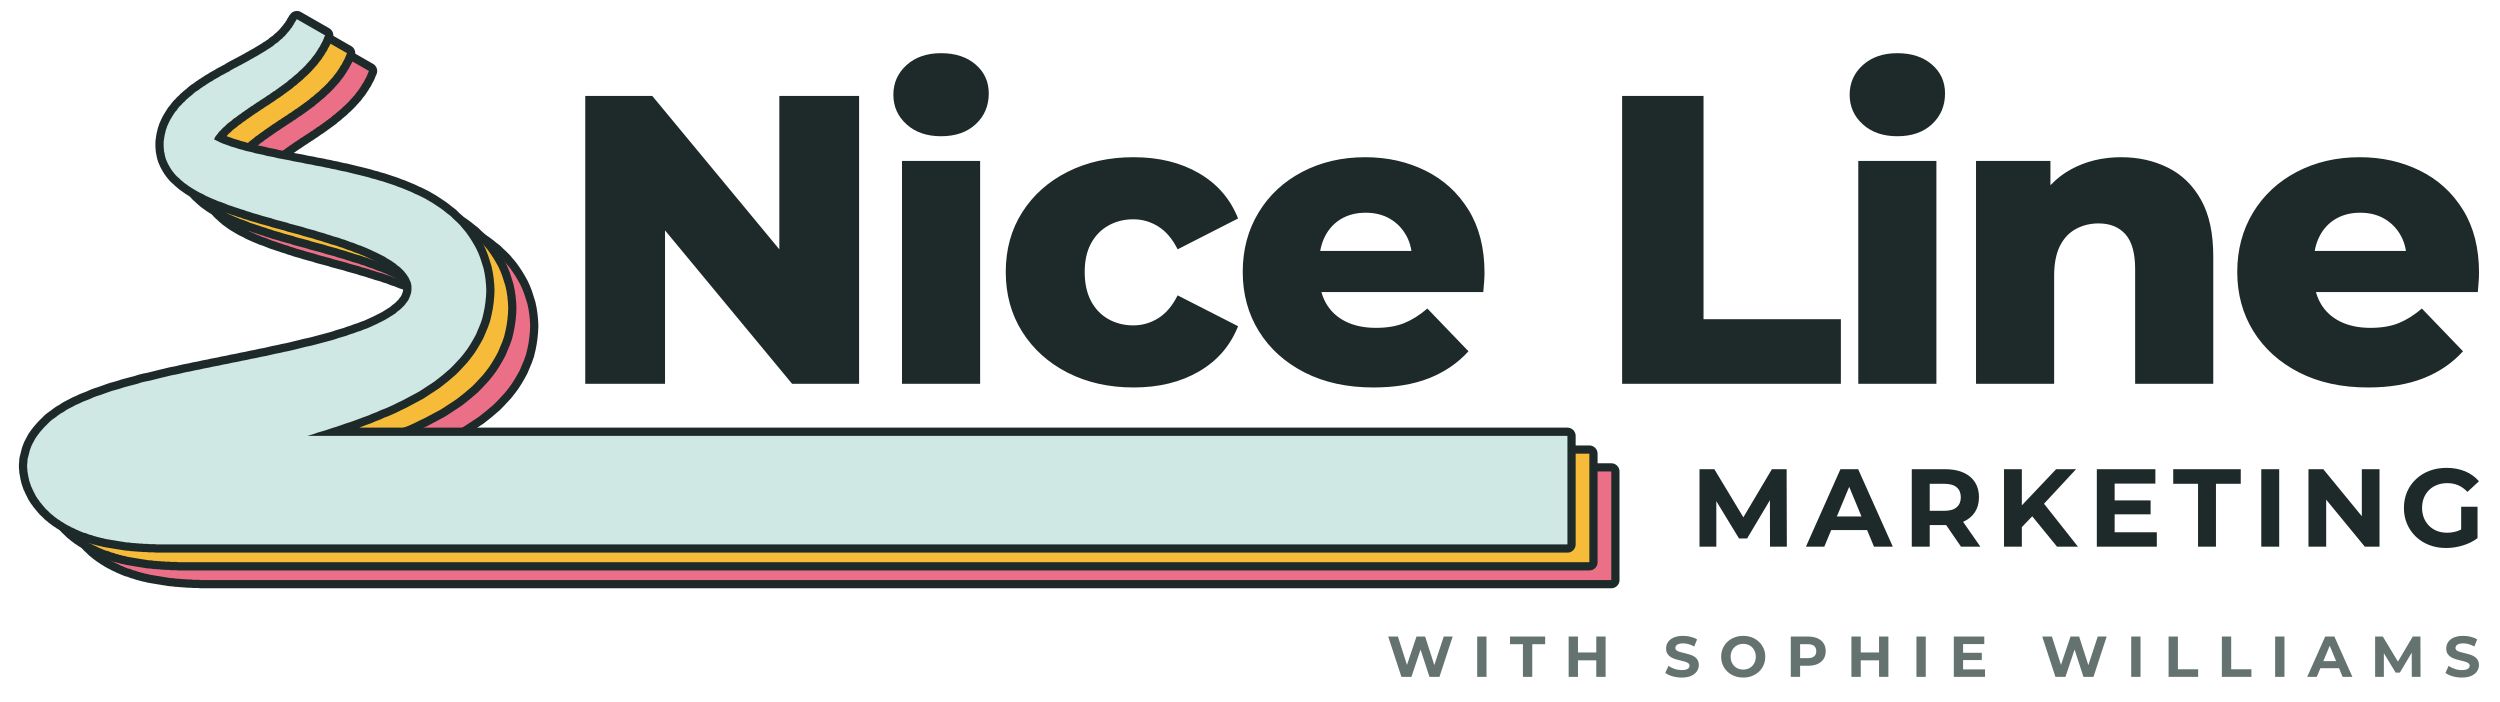
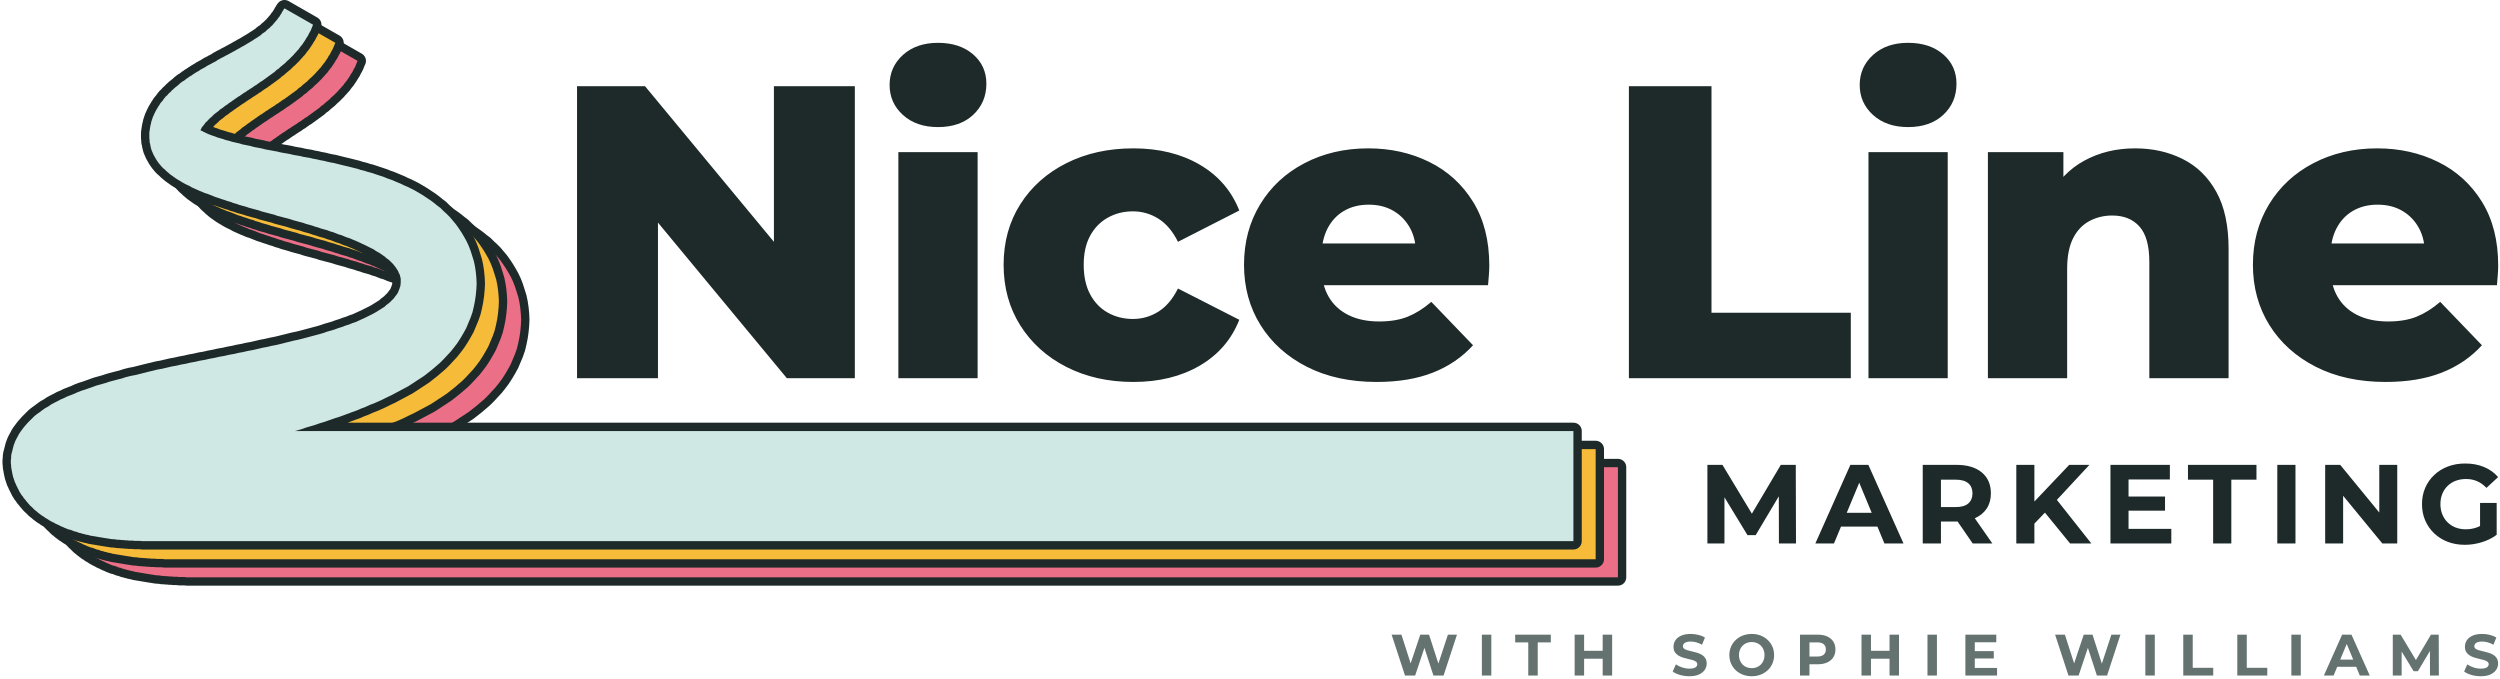
- <svg xmlns="http://www.w3.org/2000/svg" viewBox="62 178 912 256" width="912" height="256" role="img" aria-label="Nice Line Marketing with Sophie Williams">
+ <svg xmlns="http://www.w3.org/2000/svg" viewBox="68 182 899 244" width="899" height="244" role="img" aria-label="Nice Line Marketing with Sophie Williams">
  <path transform="translate(16 13)" fill="#ec6f88" stroke="#1d2a29" stroke-width="6" stroke-linejoin="round" paint-order="stroke" d="M170.3 185.0 L170.0 185.4 L169.8 185.8 L169.5 186.2 L169.3 186.6 L169.1 187.0 L168.8 187.4 L168.6 187.8 L168.3 188.2 L168.0 188.5 L167.8 188.9 L167.5 189.2 L167.2 189.6 L166.9 189.9 L166.6 190.3 L166.3 190.6 L166.0 191.0 L165.7 191.3 L165.3 191.6 L165.0 192.0 L164.6 192.3 L164.2 192.6 L163.8 193.0 L163.5 193.3 L163.1 193.6 L162.6 193.9 L162.2 194.2 L161.8 194.6 L161.4 194.9 L160.9 195.2 L160.5 195.5 L160.0 195.8 L159.5 196.1 L159.1 196.4 L158.6 196.7 L158.1 197.0 L157.6 197.3 L157.1 197.6 L156.6 197.9 L156.1 198.2 L155.6 198.5 L155.0 198.8 L154.5 199.1 L154.0 199.4 L153.4 199.7 L152.9 200.0 L152.4 200.3 L151.8 200.6 L151.3 200.9 L150.7 201.2 L150.2 201.5 L149.6 201.8 L149.0 202.1 L148.5 202.4 L147.9 202.7 L147.3 203.0 L146.8 203.3 L146.2 203.6 L145.7 204.0 L145.1 204.3 L144.5 204.6 L144.0 204.9 L143.4 205.2 L142.8 205.5 L142.3 205.8 L141.7 206.2 L141.1 206.5 L140.6 206.8 L140.0 207.1 L139.5 207.5 L138.9 207.8 L138.4 208.1 L137.8 208.5 L137.3 208.8 L136.8 209.2 L136.2 209.5 L135.7 209.9 L135.2 210.2 L134.7 210.6 L134.2 211.0 L133.6 211.3 L133.1 211.7 L132.6 212.1 L132.2 212.5 L131.7 212.9 L131.2 213.3 L130.7 213.7 L130.3 214.1 L129.8 214.5 L129.4 215.0 L128.9 215.4 L128.5 215.8 L128.1 216.3 L127.6 216.7 L127.2 217.2 L126.8 217.7 L126.5 218.2 L126.1 218.6 L125.7 219.1 L125.4 219.6 L125.0 220.2 L124.7 220.7 L124.4 221.2 L124.1 221.7 L123.8 222.3 L123.5 222.9 L123.3 223.4 L123.0 224.0 L122.8 224.6 L122.6 225.2 L122.4 225.8 L122.3 226.4 L122.1 227.1 L122.0 227.7 L121.9 228.3 L121.8 229.0 L121.7 229.7 L121.7 230.4 L121.7 231.0 L121.7 231.7 L121.8 232.4 L121.8 233.1 L122.0 233.8 L122.1 234.5 L122.3 235.3 L122.5 236.0 L122.8 236.7 L123.1 237.4 L123.4 238.0 L123.8 238.7 L124.2 239.4 L124.6 240.0 L125.1 240.7 L125.6 241.3 L126.1 241.9 L126.7 242.5 L127.3 243.0 L127.9 243.6 L128.5 244.1 L129.2 244.7 L129.9 245.2 L130.6 245.7 L131.3 246.2 L132.1 246.7 L132.8 247.1 L133.6 247.6 L134.5 248.1 L135.3 248.5 L136.2 248.9 L137.0 249.4 L137.9 249.8 L138.8 250.2 L139.7 250.6 L140.7 251.0 L141.6 251.4 L142.6 251.7 L143.6 252.1 L144.6 252.5 L145.6 252.9 L146.6 253.2 L147.7 253.6 L148.7 253.9 L149.8 254.3 L150.9 254.6 L151.9 255.0 L153.0 255.3 L154.1 255.7 L155.2 256.0 L156.3 256.3 L157.5 256.7 L158.6 257.0 L159.7 257.3 L160.9 257.6 L162.0 258.0 L163.1 258.3 L164.3 258.6 L165.4 258.9 L166.6 259.2 L167.7 259.6 L168.9 259.9 L170.0 260.2 L171.2 260.5 L172.3 260.8 L173.5 261.2 L174.6 261.5 L175.7 261.8 L176.9 262.1 L178.0 262.5 L179.1 262.8 L180.2 263.1 L181.3 263.5 L182.4 263.8 L183.5 264.2 L184.6 264.5 L185.7 264.8 L186.7 265.2 L187.8 265.5 L188.8 265.9 L189.8 266.3 L190.9 266.6 L191.8 267.0 L192.8 267.4 L193.8 267.7 L194.7 268.1 L195.7 268.5 L196.6 268.9 L197.5 269.3 L198.3 269.7 L199.2 270.1 L200.0 270.5 L200.8 270.9 L201.6 271.3 L202.4 271.7 L203.1 272.2 L203.8 272.6 L204.5 273.0 L205.1 273.4 L205.8 273.9 L206.4 274.3 L206.9 274.8 L207.5 275.2 L208.0 275.6 L208.5 276.1 L208.9 276.5 L209.4 277.0 L209.7 277.4 L210.1 277.9 L210.4 278.3 L210.7 278.8 L211.0 279.2 L211.2 279.6 L211.4 280.1 L211.6 280.5 L211.8 280.9 L211.9 281.4 L212.0 281.8 L212.1 282.2 L212.1 282.6 L212.1 283.1 L212.1 283.5 L212.1 283.9 L212.0 284.4 L212.0 284.8 L211.8 285.3 L211.7 285.7 L211.5 286.2 L211.3 286.7 L211.1 287.2 L210.8 287.7 L210.5 288.1 L210.1 288.6 L209.7 289.2 L209.2 289.7 L208.7 290.2 L208.2 290.7 L207.6 291.2 L206.9 291.7 L206.3 292.3 L205.5 292.8 L204.7 293.3 L203.9 293.8 L203.1 294.3 L202.2 294.8 L201.2 295.3 L200.2 295.8 L199.2 296.3 L198.1 296.8 L197.0 297.3 L195.9 297.8 L194.7 298.2 L193.5 298.7 L192.2 299.1 L190.9 299.6 L189.6 300.0 L188.3 300.5 L186.9 300.9 L185.5 301.3 L184.1 301.8 L182.7 302.2 L181.2 302.6 L179.7 303.0 L178.2 303.4 L176.7 303.8 L175.1 304.2 L173.6 304.5 L172.0 304.9 L170.4 305.3 L168.8 305.7 L167.1 306.1 L165.5 306.4 L163.8 306.8 L162.2 307.1 L160.5 307.5 L158.8 307.9 L157.1 308.2 L155.4 308.6 L153.7 308.9 L152.0 309.3 L150.3 309.6 L148.6 310.0 L146.8 310.3 L145.1 310.7 L143.4 311.0 L141.7 311.4 L139.9 311.7 L138.2 312.1 L136.5 312.4 L134.8 312.8 L133.1 313.1 L131.4 313.5 L129.7 313.8 L128.0 314.2 L126.3 314.6 L124.6 314.9 L123.0 315.3 L121.3 315.7 L119.7 316.1 L118.1 316.5 L116.5 316.9 L114.9 317.2 L113.3 317.6 L111.8 318.1 L110.2 318.5 L108.7 318.9 L107.2 319.3 L105.7 319.8 L104.3 320.2 L102.8 320.6 L101.4 321.1 L100.0 321.6 L98.6 322.1 L97.3 322.5 L96.0 323.0 L94.7 323.6 L93.4 324.1 L92.1 324.6 L90.9 325.2 L89.7 325.7 L88.6 326.3 L87.4 326.9 L86.3 327.5 L85.3 328.2 L84.2 328.8 L83.2 329.5 L82.3 330.2 L81.3 330.9 L80.4 331.6 L79.6 332.4 L78.8 333.2 L78.0 334.0 L77.3 334.8 L76.6 335.6 L76.0 336.4 L75.4 337.2 L74.8 338.1 L74.4 338.9 L73.9 339.8 L73.5 340.6 L73.2 341.4 L72.9 342.2 L72.7 343.0 L72.5 343.8 L72.3 344.6 L72.1 345.3 L72.0 346.1 L72.0 346.8 L71.9 347.4 L71.9 348.1 L71.9 348.7 L72.0 349.3 L72.0 349.9 L72.1 350.5 L72.2 351.0 L72.3 351.6 L72.4 352.1 L72.5 352.6 L72.6 353.0 L72.7 353.5 L72.9 354.0 L73.0 354.4 L73.2 354.9 L73.3 355.3 L73.5 355.7 L73.7 356.1 L73.9 356.6 L74.1 357.0 L74.3 357.4 L74.5 357.8 L74.7 358.2 L74.9 358.6 L75.1 359.0 L75.4 359.4 L75.6 359.8 L75.9 360.2 L76.2 360.5 L76.4 360.9 L76.7 361.3 L77.0 361.6 L77.3 362.0 L77.6 362.4 L77.9 362.7 L78.2 363.1 L78.5 363.4 L78.8 363.8 L79.2 364.1 L79.5 364.4 L79.8 364.7 L80.2 365.1 L80.5 365.4 L80.9 365.7 L81.3 366.0 L81.6 366.3 L82.0 366.6 L82.4 366.9 L82.8 367.2 L83.2 367.5 L83.6 367.7 L84.0 368.0 L84.4 368.3 L84.8 368.5 L85.3 368.8 L85.7 369.1 L86.1 369.3 L86.6 369.6 L87.0 369.8 L87.5 370.0 L87.9 370.3 L88.4 370.5 L88.8 370.7 L89.3 370.9 L89.8 371.2 L90.3 371.4 L90.8 371.6 L91.2 371.8 L91.7 372.0 L92.2 372.2 L92.7 372.4 L93.3 372.5 L93.8 372.7 L94.3 372.9 L94.8 373.1 L95.4 373.2 L95.9 373.4 L96.4 373.6 L97.0 373.7 L97.5 373.9 L98.1 374.0 L98.7 374.2 L99.2 374.3 L99.8 374.4 L100.4 374.6 L101.0 374.7 L101.6 374.8 L102.2 374.9 L102.8 375.0 L103.4 375.1 L104.0 375.2 L104.6 375.3 L105.2 375.4 L105.8 375.5 L106.5 375.6 L107.1 375.7 L107.7 375.8 L108.4 375.9 L109.0 375.9 L109.7 376.0 L110.3 376.1 L111.0 376.1 L111.7 376.2 L112.3 376.2 L113.0 376.3 L113.7 376.3 L114.4 376.4 L115.0 376.4 L115.7 376.4 L116.4 376.5 L117.1 376.5 L117.7 376.5 L118.4 376.5 L119.1 376.6 L120.0 376.6 L633.8 376.6 L633.8 337.0 L174.1 337.0 L174.5 336.9 L176.2 336.4 L177.9 335.8 L179.6 335.3 L181.3 334.8 L183.0 334.2 L184.7 333.7 L186.4 333.1 L188.1 332.5 L189.7 332.0 L191.4 331.4 L193.0 330.8 L194.6 330.2 L196.3 329.6 L197.9 328.9 L199.5 328.3 L201.0 327.6 L202.6 327.0 L204.2 326.3 L205.7 325.6 L207.3 324.8 L208.8 324.1 L210.3 323.3 L211.8 322.5 L213.3 321.7 L214.8 320.9 L216.2 320.0 L217.7 319.0 L219.1 318.1 L220.6 317.1 L222.0 316.0 L223.4 314.9 L224.8 313.7 L226.2 312.5 L227.5 311.2 L228.8 309.8 L230.1 308.4 L231.3 306.9 L232.5 305.3 L233.6 303.6 L234.6 301.9 L235.6 300.1 L236.4 298.2 L237.2 296.3 L237.9 294.3 L238.4 292.2 L238.8 290.2 L239.1 288.1 L239.3 286.0 L239.4 283.9 L239.3 281.9 L239.1 279.8 L238.8 277.8 L238.4 275.9 L237.8 274.0 L237.2 272.1 L236.5 270.3 L235.7 268.6 L234.8 267.0 L233.9 265.5 L232.9 264.0 L231.9 262.6 L230.8 261.3 L229.8 260.1 L228.6 258.9 L227.5 257.9 L226.4 256.8 L225.2 255.9 L224.1 255.0 L222.9 254.1 L221.7 253.3 L220.5 252.5 L219.4 251.8 L218.2 251.1 L217.0 250.4 L215.8 249.8 L214.6 249.2 L213.4 248.7 L212.2 248.1 L211.0 247.6 L209.8 247.1 L208.6 246.6 L207.4 246.2 L206.2 245.7 L205.0 245.3 L203.8 244.9 L202.6 244.5 L201.4 244.1 L200.2 243.8 L199.0 243.4 L197.7 243.1 L196.5 242.7 L195.3 242.4 L194.1 242.1 L192.9 241.8 L191.6 241.5 L190.4 241.2 L189.2 240.9 L188.0 240.6 L186.8 240.4 L185.5 240.1 L184.3 239.8 L183.1 239.6 L181.9 239.3 L180.7 239.1 L179.5 238.8 L178.3 238.6 L177.1 238.4 L175.9 238.1 L174.7 237.9 L173.5 237.7 L172.3 237.4 L171.2 237.2 L170.0 237.0 L168.9 236.8 L167.7 236.5 L166.6 236.3 L165.5 236.1 L164.4 235.9 L163.3 235.7 L162.2 235.4 L161.2 235.2 L160.1 235.0 L159.1 234.8 L158.1 234.5 L157.1 234.3 L156.1 234.1 L155.1 233.9 L154.2 233.6 L153.3 233.4 L152.4 233.2 L151.5 233.0 L150.6 232.7 L149.8 232.5 L149.0 232.3 L148.2 232.0 L147.5 231.8 L146.8 231.6 L146.1 231.4 L145.4 231.1 L144.8 230.9 L144.2 230.7 L143.7 230.5 L143.1 230.3 L142.7 230.1 L142.2 229.9 L141.8 229.7 L141.5 229.5 L141.1 229.4 L140.9 229.2 L140.6 229.1 L140.4 229.0 L140.3 228.9 L140.1 228.9 L140.0 228.8 L140.0 228.8 L140.1 228.8 L140.2 228.6 L140.3 228.4 L140.4 228.2 L140.5 227.9 L140.7 227.7 L140.9 227.4 L141.1 227.2 L141.3 226.9 L141.5 226.7 L141.7 226.4 L141.9 226.1 L142.2 225.8 L142.5 225.6 L142.7 225.3 L143.0 225.0 L143.3 224.7 L143.6 224.4 L144.0 224.1 L144.3 223.8 L144.7 223.4 L145.0 223.1 L145.4 222.8 L145.8 222.5 L146.2 222.2 L146.6 221.9 L147.0 221.5 L147.4 221.2 L147.9 220.9 L148.3 220.6 L148.8 220.2 L149.2 219.9 L149.7 219.6 L150.2 219.2 L150.6 218.9 L151.1 218.6 L151.6 218.2 L152.1 217.9 L152.6 217.5 L153.1 217.2 L153.6 216.8 L154.2 216.5 L154.7 216.1 L155.2 215.8 L155.7 215.4 L156.3 215.1 L156.8 214.7 L157.3 214.4 L157.9 214.0 L158.4 213.7 L159.0 213.3 L159.5 212.9 L160.1 212.6 L160.6 212.2 L161.2 211.8 L161.7 211.4 L162.3 211.1 L162.8 210.7 L163.4 210.3 L163.9 209.9 L164.5 209.5 L165.0 209.1 L165.6 208.7 L166.1 208.3 L166.7 207.9 L167.2 207.4 L167.7 207.0 L168.3 206.6 L168.8 206.1 L169.3 205.7 L169.9 205.2 L170.4 204.8 L170.9 204.3 L171.4 203.8 L172.0 203.3 L172.5 202.8 L173.0 202.3 L173.5 201.8 L173.9 201.3 L174.4 200.8 L174.9 200.2 L175.4 199.7 L175.8 199.1 L176.2 198.6 L176.7 198.0 L177.1 197.4 L177.5 196.8 L177.9 196.2 L178.2 195.6 L178.6 195.1 L178.9 194.5 L179.2 193.9 L179.5 193.4 L179.8 192.8 L180.0 192.3 L180.2 191.8 L180.4 191.3 L180.6 190.9Z" />
  <path transform="translate(8 6.5)" fill="#f7bb3a" stroke="#1d2a29" stroke-width="6" stroke-linejoin="round" paint-order="stroke" d="M170.3 185.0 L170.0 185.4 L169.8 185.8 L169.5 186.2 L169.3 186.6 L169.1 187.0 L168.8 187.4 L168.6 187.8 L168.3 188.2 L168.0 188.5 L167.8 188.9 L167.5 189.2 L167.2 189.6 L166.9 189.9 L166.6 190.3 L166.3 190.6 L166.0 191.0 L165.7 191.3 L165.3 191.6 L165.0 192.0 L164.6 192.3 L164.2 192.6 L163.8 193.0 L163.5 193.3 L163.1 193.6 L162.6 193.9 L162.2 194.2 L161.8 194.6 L161.4 194.9 L160.9 195.2 L160.5 195.5 L160.0 195.8 L159.5 196.1 L159.1 196.4 L158.6 196.7 L158.1 197.0 L157.6 197.3 L157.1 197.6 L156.6 197.9 L156.1 198.2 L155.6 198.5 L155.0 198.8 L154.5 199.1 L154.0 199.4 L153.4 199.7 L152.9 200.0 L152.4 200.3 L151.8 200.6 L151.3 200.9 L150.7 201.2 L150.2 201.5 L149.6 201.8 L149.0 202.1 L148.5 202.4 L147.9 202.7 L147.3 203.0 L146.8 203.3 L146.2 203.6 L145.7 204.0 L145.1 204.3 L144.5 204.6 L144.0 204.9 L143.4 205.2 L142.8 205.5 L142.3 205.8 L141.7 206.2 L141.1 206.5 L140.6 206.8 L140.0 207.1 L139.5 207.5 L138.9 207.8 L138.4 208.1 L137.8 208.5 L137.3 208.8 L136.8 209.2 L136.2 209.5 L135.7 209.9 L135.2 210.2 L134.7 210.6 L134.2 211.0 L133.6 211.3 L133.1 211.7 L132.6 212.1 L132.2 212.5 L131.7 212.9 L131.2 213.3 L130.7 213.7 L130.3 214.1 L129.8 214.5 L129.4 215.0 L128.9 215.4 L128.5 215.8 L128.1 216.3 L127.6 216.7 L127.2 217.2 L126.8 217.7 L126.5 218.2 L126.1 218.6 L125.7 219.1 L125.4 219.6 L125.0 220.2 L124.7 220.7 L124.4 221.2 L124.1 221.7 L123.8 222.3 L123.5 222.9 L123.3 223.4 L123.0 224.0 L122.8 224.6 L122.6 225.2 L122.4 225.8 L122.3 226.4 L122.1 227.1 L122.0 227.7 L121.9 228.3 L121.8 229.0 L121.7 229.7 L121.7 230.4 L121.7 231.0 L121.7 231.7 L121.8 232.4 L121.8 233.1 L122.0 233.8 L122.1 234.5 L122.3 235.3 L122.5 236.0 L122.8 236.7 L123.1 237.4 L123.4 238.0 L123.8 238.7 L124.2 239.4 L124.6 240.0 L125.1 240.7 L125.6 241.3 L126.1 241.9 L126.7 242.5 L127.3 243.0 L127.9 243.6 L128.5 244.1 L129.2 244.7 L129.9 245.2 L130.6 245.7 L131.3 246.2 L132.1 246.7 L132.8 247.1 L133.6 247.6 L134.5 248.1 L135.3 248.5 L136.2 248.9 L137.0 249.4 L137.9 249.8 L138.8 250.2 L139.7 250.6 L140.7 251.0 L141.6 251.4 L142.6 251.7 L143.6 252.1 L144.6 252.5 L145.6 252.9 L146.6 253.2 L147.7 253.6 L148.7 253.9 L149.8 254.3 L150.9 254.6 L151.9 255.0 L153.0 255.3 L154.1 255.7 L155.2 256.0 L156.3 256.3 L157.5 256.7 L158.6 257.0 L159.7 257.3 L160.9 257.6 L162.0 258.0 L163.1 258.3 L164.3 258.6 L165.4 258.9 L166.6 259.2 L167.7 259.6 L168.9 259.9 L170.0 260.2 L171.2 260.5 L172.3 260.8 L173.5 261.2 L174.6 261.5 L175.7 261.8 L176.9 262.1 L178.0 262.5 L179.1 262.8 L180.2 263.1 L181.3 263.5 L182.4 263.8 L183.5 264.2 L184.6 264.5 L185.7 264.8 L186.7 265.2 L187.8 265.5 L188.8 265.9 L189.8 266.3 L190.9 266.6 L191.8 267.0 L192.8 267.4 L193.8 267.7 L194.7 268.1 L195.7 268.5 L196.6 268.9 L197.5 269.3 L198.3 269.7 L199.2 270.1 L200.0 270.5 L200.8 270.9 L201.6 271.3 L202.4 271.7 L203.1 272.2 L203.8 272.6 L204.5 273.0 L205.1 273.4 L205.8 273.9 L206.4 274.3 L206.9 274.8 L207.5 275.2 L208.0 275.6 L208.5 276.1 L208.9 276.5 L209.4 277.0 L209.7 277.4 L210.1 277.9 L210.4 278.3 L210.7 278.8 L211.0 279.2 L211.2 279.6 L211.4 280.1 L211.6 280.5 L211.8 280.9 L211.9 281.4 L212.0 281.8 L212.1 282.2 L212.1 282.6 L212.1 283.1 L212.1 283.5 L212.1 283.9 L212.0 284.4 L212.0 284.8 L211.8 285.3 L211.7 285.7 L211.5 286.2 L211.3 286.7 L211.1 287.2 L210.8 287.7 L210.5 288.1 L210.1 288.6 L209.7 289.2 L209.2 289.7 L208.7 290.2 L208.2 290.7 L207.6 291.2 L206.9 291.7 L206.3 292.3 L205.5 292.8 L204.7 293.3 L203.9 293.8 L203.1 294.3 L202.2 294.8 L201.2 295.3 L200.2 295.8 L199.2 296.3 L198.1 296.8 L197.0 297.3 L195.9 297.8 L194.7 298.2 L193.5 298.7 L192.2 299.1 L190.9 299.6 L189.6 300.0 L188.3 300.5 L186.9 300.9 L185.5 301.3 L184.1 301.8 L182.7 302.2 L181.2 302.6 L179.7 303.0 L178.2 303.4 L176.7 303.8 L175.1 304.2 L173.6 304.5 L172.0 304.9 L170.4 305.3 L168.8 305.7 L167.1 306.1 L165.5 306.4 L163.8 306.8 L162.2 307.1 L160.5 307.5 L158.8 307.9 L157.1 308.2 L155.4 308.6 L153.7 308.9 L152.0 309.3 L150.3 309.6 L148.6 310.0 L146.8 310.3 L145.1 310.7 L143.4 311.0 L141.7 311.4 L139.9 311.7 L138.2 312.1 L136.5 312.4 L134.8 312.8 L133.1 313.1 L131.4 313.5 L129.7 313.8 L128.0 314.2 L126.3 314.6 L124.6 314.9 L123.0 315.3 L121.3 315.7 L119.7 316.1 L118.1 316.5 L116.5 316.9 L114.9 317.2 L113.3 317.6 L111.8 318.1 L110.2 318.5 L108.7 318.9 L107.2 319.3 L105.7 319.8 L104.3 320.2 L102.8 320.6 L101.4 321.1 L100.0 321.6 L98.6 322.1 L97.3 322.5 L96.0 323.0 L94.7 323.6 L93.4 324.1 L92.1 324.6 L90.9 325.2 L89.7 325.7 L88.6 326.3 L87.4 326.9 L86.3 327.5 L85.3 328.2 L84.2 328.8 L83.2 329.5 L82.3 330.2 L81.3 330.9 L80.4 331.6 L79.6 332.4 L78.8 333.2 L78.0 334.0 L77.3 334.8 L76.6 335.6 L76.0 336.4 L75.4 337.2 L74.8 338.1 L74.4 338.9 L73.9 339.8 L73.5 340.6 L73.2 341.4 L72.9 342.2 L72.7 343.0 L72.5 343.8 L72.3 344.6 L72.1 345.3 L72.0 346.1 L72.0 346.8 L71.9 347.4 L71.9 348.1 L71.9 348.7 L72.0 349.3 L72.0 349.9 L72.1 350.5 L72.2 351.0 L72.3 351.6 L72.4 352.1 L72.5 352.6 L72.6 353.0 L72.7 353.5 L72.9 354.0 L73.0 354.4 L73.2 354.9 L73.3 355.3 L73.5 355.7 L73.7 356.1 L73.9 356.6 L74.1 357.0 L74.3 357.4 L74.5 357.8 L74.7 358.2 L74.9 358.6 L75.1 359.0 L75.4 359.4 L75.6 359.8 L75.9 360.2 L76.2 360.5 L76.4 360.9 L76.7 361.3 L77.0 361.6 L77.3 362.0 L77.6 362.4 L77.9 362.7 L78.2 363.1 L78.5 363.4 L78.8 363.8 L79.2 364.1 L79.5 364.4 L79.8 364.7 L80.2 365.1 L80.5 365.4 L80.9 365.7 L81.3 366.0 L81.6 366.3 L82.0 366.6 L82.4 366.9 L82.8 367.2 L83.2 367.5 L83.6 367.7 L84.0 368.0 L84.4 368.3 L84.8 368.5 L85.3 368.8 L85.7 369.1 L86.1 369.3 L86.6 369.6 L87.0 369.8 L87.5 370.0 L87.9 370.3 L88.4 370.5 L88.8 370.7 L89.3 370.9 L89.8 371.2 L90.3 371.4 L90.8 371.6 L91.2 371.8 L91.7 372.0 L92.2 372.2 L92.7 372.4 L93.3 372.5 L93.8 372.7 L94.3 372.9 L94.8 373.1 L95.4 373.2 L95.9 373.4 L96.4 373.6 L97.0 373.7 L97.5 373.9 L98.1 374.0 L98.7 374.2 L99.2 374.3 L99.8 374.4 L100.4 374.6 L101.0 374.7 L101.6 374.8 L102.2 374.9 L102.8 375.0 L103.4 375.1 L104.0 375.2 L104.6 375.3 L105.2 375.4 L105.8 375.5 L106.5 375.6 L107.1 375.7 L107.7 375.8 L108.4 375.9 L109.0 375.9 L109.7 376.0 L110.3 376.1 L111.0 376.1 L111.7 376.2 L112.3 376.2 L113.0 376.3 L113.7 376.3 L114.4 376.4 L115.0 376.4 L115.7 376.4 L116.4 376.5 L117.1 376.5 L117.7 376.5 L118.4 376.5 L119.1 376.6 L120.0 376.6 L633.8 376.6 L633.8 337.0 L174.1 337.0 L174.5 336.9 L176.2 336.4 L177.9 335.8 L179.6 335.3 L181.3 334.8 L183.0 334.2 L184.7 333.7 L186.4 333.1 L188.1 332.5 L189.7 332.0 L191.4 331.4 L193.0 330.8 L194.6 330.2 L196.3 329.6 L197.9 328.9 L199.5 328.3 L201.0 327.6 L202.6 327.0 L204.2 326.3 L205.7 325.6 L207.3 324.8 L208.8 324.1 L210.3 323.3 L211.8 322.5 L213.3 321.7 L214.8 320.9 L216.2 320.0 L217.7 319.0 L219.1 318.1 L220.6 317.1 L222.0 316.0 L223.4 314.9 L224.8 313.7 L226.2 312.5 L227.5 311.2 L228.8 309.8 L230.1 308.4 L231.3 306.9 L232.5 305.3 L233.6 303.6 L234.6 301.9 L235.6 300.1 L236.4 298.2 L237.2 296.3 L237.9 294.3 L238.4 292.2 L238.8 290.2 L239.1 288.1 L239.3 286.0 L239.4 283.9 L239.3 281.9 L239.1 279.8 L238.8 277.8 L238.4 275.9 L237.8 274.0 L237.2 272.1 L236.5 270.3 L235.7 268.6 L234.8 267.0 L233.9 265.5 L232.9 264.0 L231.9 262.6 L230.8 261.3 L229.8 260.1 L228.6 258.9 L227.5 257.9 L226.4 256.8 L225.2 255.9 L224.1 255.0 L222.9 254.1 L221.7 253.3 L220.5 252.5 L219.4 251.8 L218.2 251.1 L217.0 250.4 L215.8 249.8 L214.6 249.2 L213.4 248.7 L212.2 248.1 L211.0 247.6 L209.8 247.1 L208.6 246.6 L207.4 246.2 L206.2 245.7 L205.0 245.3 L203.8 244.9 L202.6 244.5 L201.4 244.1 L200.2 243.8 L199.0 243.4 L197.7 243.1 L196.5 242.7 L195.3 242.4 L194.1 242.1 L192.9 241.8 L191.6 241.5 L190.4 241.2 L189.2 240.9 L188.0 240.6 L186.8 240.4 L185.5 240.1 L184.3 239.8 L183.1 239.6 L181.9 239.3 L180.7 239.1 L179.5 238.8 L178.3 238.6 L177.1 238.4 L175.9 238.1 L174.7 237.9 L173.5 237.7 L172.3 237.4 L171.2 237.2 L170.0 237.0 L168.9 236.8 L167.7 236.5 L166.6 236.3 L165.5 236.1 L164.4 235.9 L163.3 235.7 L162.2 235.4 L161.2 235.2 L160.1 235.0 L159.1 234.8 L158.1 234.5 L157.1 234.3 L156.1 234.1 L155.1 233.9 L154.2 233.6 L153.3 233.4 L152.4 233.2 L151.5 233.0 L150.6 232.7 L149.8 232.5 L149.0 232.3 L148.2 232.0 L147.5 231.8 L146.8 231.6 L146.1 231.4 L145.4 231.1 L144.8 230.9 L144.2 230.7 L143.7 230.5 L143.1 230.3 L142.7 230.1 L142.2 229.9 L141.8 229.7 L141.5 229.5 L141.1 229.4 L140.9 229.2 L140.6 229.1 L140.4 229.0 L140.3 228.9 L140.1 228.9 L140.0 228.8 L140.0 228.8 L140.1 228.8 L140.2 228.6 L140.3 228.4 L140.4 228.2 L140.5 227.9 L140.7 227.7 L140.9 227.4 L141.1 227.2 L141.3 226.9 L141.5 226.7 L141.7 226.4 L141.9 226.1 L142.2 225.8 L142.5 225.6 L142.7 225.3 L143.0 225.0 L143.3 224.7 L143.6 224.4 L144.0 224.1 L144.3 223.8 L144.7 223.4 L145.0 223.1 L145.4 222.8 L145.8 222.5 L146.2 222.2 L146.6 221.9 L147.0 221.5 L147.4 221.2 L147.9 220.9 L148.3 220.6 L148.8 220.2 L149.2 219.9 L149.7 219.6 L150.2 219.2 L150.6 218.9 L151.1 218.6 L151.6 218.2 L152.1 217.9 L152.6 217.5 L153.1 217.2 L153.6 216.8 L154.2 216.5 L154.7 216.1 L155.2 215.8 L155.7 215.4 L156.3 215.1 L156.8 214.7 L157.3 214.4 L157.9 214.0 L158.4 213.7 L159.0 213.3 L159.5 212.9 L160.1 212.6 L160.6 212.2 L161.2 211.8 L161.7 211.4 L162.3 211.1 L162.8 210.7 L163.4 210.3 L163.9 209.9 L164.5 209.5 L165.0 209.1 L165.6 208.7 L166.1 208.3 L166.7 207.9 L167.2 207.4 L167.7 207.0 L168.3 206.6 L168.8 206.1 L169.3 205.7 L169.9 205.2 L170.4 204.8 L170.9 204.3 L171.4 203.8 L172.0 203.3 L172.5 202.8 L173.0 202.3 L173.5 201.8 L173.9 201.3 L174.4 200.8 L174.9 200.2 L175.4 199.7 L175.8 199.1 L176.2 198.6 L176.7 198.0 L177.1 197.4 L177.5 196.8 L177.9 196.2 L178.2 195.6 L178.6 195.1 L178.9 194.5 L179.2 193.9 L179.5 193.4 L179.8 192.8 L180.0 192.3 L180.2 191.8 L180.4 191.3 L180.6 190.9Z" />
  <path fill="#cfe8e3" stroke="#1d2a29" stroke-width="6" stroke-linejoin="round" paint-order="stroke" d="M170.3 185.0 L170.0 185.4 L169.8 185.8 L169.5 186.2 L169.3 186.6 L169.1 187.0 L168.8 187.4 L168.6 187.8 L168.3 188.2 L168.0 188.5 L167.8 188.9 L167.5 189.2 L167.2 189.6 L166.9 189.9 L166.6 190.3 L166.3 190.6 L166.0 191.0 L165.7 191.3 L165.3 191.6 L165.0 192.0 L164.6 192.3 L164.2 192.6 L163.8 193.0 L163.5 193.3 L163.1 193.6 L162.6 193.9 L162.2 194.2 L161.8 194.6 L161.4 194.9 L160.9 195.2 L160.5 195.5 L160.0 195.8 L159.5 196.1 L159.1 196.4 L158.6 196.7 L158.1 197.0 L157.6 197.3 L157.1 197.6 L156.6 197.9 L156.1 198.2 L155.6 198.5 L155.0 198.8 L154.5 199.1 L154.0 199.4 L153.4 199.7 L152.9 200.0 L152.4 200.3 L151.8 200.6 L151.3 200.9 L150.7 201.2 L150.2 201.5 L149.6 201.8 L149.0 202.1 L148.5 202.4 L147.9 202.7 L147.3 203.0 L146.8 203.3 L146.2 203.6 L145.7 204.0 L145.1 204.3 L144.5 204.6 L144.0 204.9 L143.4 205.2 L142.8 205.5 L142.3 205.8 L141.7 206.2 L141.1 206.5 L140.6 206.8 L140.0 207.1 L139.5 207.5 L138.9 207.8 L138.4 208.1 L137.8 208.5 L137.3 208.8 L136.8 209.2 L136.2 209.5 L135.7 209.9 L135.2 210.2 L134.7 210.6 L134.2 211.0 L133.6 211.3 L133.1 211.7 L132.6 212.1 L132.2 212.5 L131.7 212.9 L131.2 213.3 L130.7 213.7 L130.3 214.1 L129.8 214.5 L129.4 215.0 L128.9 215.4 L128.5 215.8 L128.1 216.3 L127.6 216.7 L127.2 217.2 L126.8 217.7 L126.5 218.2 L126.1 218.6 L125.7 219.1 L125.4 219.6 L125.0 220.2 L124.7 220.7 L124.4 221.2 L124.1 221.7 L123.8 222.3 L123.5 222.9 L123.3 223.4 L123.0 224.0 L122.8 224.6 L122.6 225.2 L122.4 225.8 L122.3 226.4 L122.1 227.1 L122.0 227.7 L121.9 228.3 L121.8 229.0 L121.7 229.7 L121.7 230.4 L121.7 231.0 L121.7 231.7 L121.8 232.4 L121.8 233.1 L122.0 233.8 L122.1 234.5 L122.3 235.3 L122.5 236.0 L122.8 236.7 L123.1 237.4 L123.4 238.0 L123.8 238.7 L124.2 239.4 L124.6 240.0 L125.1 240.7 L125.6 241.3 L126.1 241.9 L126.7 242.5 L127.3 243.0 L127.9 243.6 L128.5 244.1 L129.2 244.7 L129.9 245.2 L130.6 245.7 L131.3 246.2 L132.1 246.7 L132.8 247.1 L133.6 247.6 L134.5 248.1 L135.3 248.5 L136.2 248.9 L137.0 249.4 L137.9 249.8 L138.8 250.2 L139.7 250.6 L140.7 251.0 L141.6 251.4 L142.6 251.7 L143.6 252.1 L144.6 252.5 L145.6 252.9 L146.6 253.2 L147.7 253.6 L148.7 253.9 L149.8 254.3 L150.9 254.6 L151.9 255.0 L153.0 255.3 L154.1 255.7 L155.2 256.0 L156.3 256.3 L157.5 256.7 L158.6 257.0 L159.7 257.3 L160.9 257.6 L162.0 258.0 L163.1 258.3 L164.3 258.6 L165.4 258.9 L166.6 259.2 L167.7 259.6 L168.9 259.9 L170.0 260.2 L171.2 260.5 L172.3 260.8 L173.5 261.2 L174.6 261.5 L175.7 261.8 L176.9 262.1 L178.0 262.5 L179.1 262.8 L180.2 263.1 L181.3 263.5 L182.4 263.8 L183.5 264.2 L184.6 264.5 L185.7 264.8 L186.7 265.2 L187.8 265.5 L188.8 265.9 L189.8 266.3 L190.9 266.6 L191.8 267.0 L192.8 267.4 L193.8 267.7 L194.7 268.1 L195.7 268.5 L196.6 268.9 L197.5 269.3 L198.3 269.7 L199.2 270.1 L200.0 270.5 L200.8 270.9 L201.6 271.3 L202.4 271.7 L203.1 272.2 L203.8 272.6 L204.5 273.0 L205.1 273.4 L205.8 273.9 L206.4 274.3 L206.9 274.8 L207.5 275.2 L208.0 275.6 L208.5 276.1 L208.9 276.5 L209.4 277.0 L209.7 277.4 L210.1 277.9 L210.4 278.3 L210.7 278.8 L211.0 279.2 L211.2 279.6 L211.4 280.1 L211.6 280.5 L211.8 280.9 L211.9 281.4 L212.0 281.8 L212.1 282.2 L212.1 282.6 L212.1 283.1 L212.1 283.5 L212.1 283.9 L212.0 284.4 L212.0 284.8 L211.8 285.3 L211.7 285.7 L211.5 286.2 L211.3 286.7 L211.1 287.2 L210.8 287.7 L210.5 288.1 L210.1 288.6 L209.7 289.2 L209.2 289.7 L208.7 290.2 L208.2 290.7 L207.6 291.2 L206.9 291.7 L206.3 292.3 L205.5 292.8 L204.7 293.3 L203.9 293.8 L203.1 294.3 L202.2 294.8 L201.2 295.3 L200.2 295.8 L199.2 296.3 L198.1 296.8 L197.0 297.3 L195.9 297.8 L194.7 298.2 L193.5 298.7 L192.2 299.1 L190.9 299.6 L189.6 300.0 L188.3 300.5 L186.9 300.9 L185.5 301.3 L184.1 301.8 L182.7 302.2 L181.2 302.6 L179.7 303.0 L178.2 303.4 L176.7 303.8 L175.1 304.2 L173.6 304.5 L172.0 304.9 L170.4 305.3 L168.8 305.7 L167.1 306.1 L165.5 306.4 L163.8 306.8 L162.2 307.1 L160.5 307.5 L158.8 307.9 L157.1 308.2 L155.4 308.6 L153.7 308.9 L152.0 309.3 L150.3 309.6 L148.6 310.0 L146.8 310.3 L145.1 310.7 L143.4 311.0 L141.7 311.4 L139.9 311.7 L138.2 312.1 L136.5 312.4 L134.8 312.8 L133.1 313.1 L131.4 313.5 L129.7 313.8 L128.0 314.2 L126.3 314.6 L124.6 314.9 L123.0 315.3 L121.3 315.7 L119.7 316.1 L118.1 316.5 L116.5 316.9 L114.9 317.2 L113.3 317.6 L111.8 318.1 L110.2 318.5 L108.7 318.9 L107.2 319.3 L105.7 319.8 L104.3 320.2 L102.8 320.6 L101.4 321.1 L100.0 321.6 L98.6 322.1 L97.3 322.5 L96.0 323.0 L94.7 323.6 L93.4 324.1 L92.1 324.6 L90.9 325.2 L89.7 325.7 L88.6 326.3 L87.4 326.9 L86.3 327.5 L85.3 328.2 L84.2 328.8 L83.2 329.5 L82.3 330.2 L81.3 330.9 L80.4 331.6 L79.6 332.4 L78.8 333.2 L78.0 334.0 L77.3 334.8 L76.6 335.6 L76.0 336.4 L75.4 337.2 L74.8 338.1 L74.4 338.9 L73.9 339.8 L73.5 340.6 L73.2 341.4 L72.9 342.2 L72.7 343.0 L72.5 343.8 L72.3 344.6 L72.1 345.3 L72.0 346.1 L72.0 346.8 L71.9 347.4 L71.9 348.1 L71.9 348.7 L72.0 349.3 L72.0 349.9 L72.1 350.5 L72.2 351.0 L72.3 351.6 L72.4 352.1 L72.5 352.6 L72.6 353.0 L72.7 353.5 L72.9 354.0 L73.0 354.4 L73.2 354.9 L73.3 355.3 L73.5 355.7 L73.7 356.1 L73.9 356.6 L74.1 357.0 L74.3 357.4 L74.5 357.8 L74.7 358.2 L74.9 358.6 L75.1 359.0 L75.4 359.4 L75.6 359.8 L75.9 360.2 L76.2 360.5 L76.4 360.9 L76.7 361.3 L77.0 361.6 L77.3 362.0 L77.6 362.4 L77.9 362.7 L78.2 363.1 L78.5 363.4 L78.8 363.8 L79.2 364.1 L79.5 364.4 L79.8 364.7 L80.2 365.1 L80.5 365.4 L80.9 365.7 L81.3 366.0 L81.6 366.3 L82.0 366.6 L82.4 366.9 L82.8 367.2 L83.2 367.5 L83.6 367.7 L84.0 368.0 L84.4 368.3 L84.8 368.5 L85.3 368.8 L85.7 369.1 L86.1 369.3 L86.6 369.6 L87.0 369.8 L87.5 370.0 L87.9 370.3 L88.4 370.5 L88.8 370.7 L89.3 370.9 L89.8 371.2 L90.3 371.4 L90.8 371.6 L91.2 371.8 L91.7 372.0 L92.2 372.2 L92.7 372.4 L93.3 372.5 L93.8 372.7 L94.3 372.9 L94.8 373.1 L95.4 373.2 L95.9 373.4 L96.4 373.6 L97.0 373.7 L97.5 373.9 L98.1 374.0 L98.7 374.2 L99.2 374.3 L99.8 374.4 L100.4 374.6 L101.0 374.7 L101.6 374.8 L102.2 374.9 L102.8 375.0 L103.4 375.1 L104.0 375.2 L104.6 375.3 L105.2 375.4 L105.8 375.5 L106.5 375.6 L107.1 375.7 L107.7 375.8 L108.4 375.9 L109.0 375.9 L109.7 376.0 L110.3 376.1 L111.0 376.1 L111.7 376.2 L112.3 376.2 L113.0 376.3 L113.7 376.3 L114.4 376.4 L115.0 376.4 L115.7 376.4 L116.4 376.5 L117.1 376.5 L117.7 376.5 L118.4 376.5 L119.1 376.6 L120.0 376.6 L633.8 376.6 L633.8 337.0 L174.1 337.0 L174.5 336.9 L176.2 336.4 L177.9 335.8 L179.6 335.3 L181.3 334.8 L183.0 334.2 L184.7 333.7 L186.4 333.1 L188.1 332.5 L189.7 332.0 L191.4 331.4 L193.0 330.8 L194.6 330.2 L196.3 329.6 L197.9 328.9 L199.5 328.3 L201.0 327.6 L202.6 327.0 L204.2 326.3 L205.7 325.6 L207.3 324.8 L208.8 324.1 L210.3 323.3 L211.8 322.5 L213.3 321.7 L214.8 320.9 L216.2 320.0 L217.7 319.0 L219.1 318.1 L220.6 317.1 L222.0 316.0 L223.4 314.9 L224.8 313.7 L226.2 312.5 L227.5 311.2 L228.8 309.8 L230.1 308.4 L231.3 306.9 L232.5 305.3 L233.6 303.6 L234.6 301.9 L235.6 300.1 L236.4 298.2 L237.2 296.3 L237.9 294.3 L238.4 292.2 L238.8 290.2 L239.1 288.1 L239.3 286.0 L239.4 283.9 L239.3 281.9 L239.1 279.8 L238.8 277.8 L238.4 275.9 L237.8 274.0 L237.2 272.1 L236.5 270.3 L235.7 268.6 L234.8 267.0 L233.9 265.5 L232.9 264.0 L231.9 262.6 L230.8 261.3 L229.8 260.1 L228.6 258.9 L227.5 257.9 L226.4 256.8 L225.2 255.9 L224.1 255.0 L222.9 254.1 L221.7 253.3 L220.5 252.5 L219.4 251.8 L218.2 251.1 L217.0 250.4 L215.8 249.8 L214.6 249.2 L213.4 248.7 L212.2 248.1 L211.0 247.6 L209.8 247.1 L208.6 246.6 L207.4 246.2 L206.2 245.7 L205.0 245.3 L203.8 244.9 L202.6 244.5 L201.4 244.1 L200.2 243.8 L199.0 243.4 L197.7 243.1 L196.5 242.7 L195.3 242.4 L194.1 242.1 L192.9 241.8 L191.6 241.5 L190.4 241.2 L189.2 240.9 L188.0 240.6 L186.8 240.4 L185.5 240.1 L184.3 239.8 L183.1 239.6 L181.9 239.3 L180.7 239.1 L179.5 238.8 L178.3 238.6 L177.1 238.4 L175.9 238.1 L174.7 237.9 L173.5 237.7 L172.3 237.4 L171.2 237.2 L170.0 237.0 L168.9 236.8 L167.7 236.5 L166.6 236.3 L165.5 236.1 L164.4 235.9 L163.3 235.7 L162.2 235.4 L161.2 235.2 L160.1 235.0 L159.1 234.8 L158.1 234.5 L157.1 234.3 L156.1 234.1 L155.1 233.9 L154.2 233.6 L153.3 233.4 L152.4 233.2 L151.5 233.0 L150.6 232.7 L149.8 232.5 L149.0 232.3 L148.2 232.0 L147.5 231.8 L146.8 231.6 L146.1 231.4 L145.4 231.1 L144.8 230.9 L144.2 230.7 L143.7 230.5 L143.1 230.3 L142.7 230.1 L142.2 229.9 L141.8 229.7 L141.5 229.5 L141.1 229.4 L140.9 229.2 L140.6 229.1 L140.4 229.0 L140.3 228.9 L140.1 228.9 L140.0 228.8 L140.0 228.8 L140.1 228.8 L140.2 228.6 L140.3 228.4 L140.4 228.2 L140.5 227.9 L140.7 227.7 L140.9 227.4 L141.1 227.2 L141.3 226.9 L141.5 226.7 L141.7 226.4 L141.9 226.1 L142.2 225.8 L142.5 225.6 L142.7 225.3 L143.0 225.0 L143.3 224.7 L143.6 224.4 L144.0 224.1 L144.3 223.8 L144.7 223.4 L145.0 223.1 L145.4 222.8 L145.8 222.5 L146.2 222.2 L146.6 221.9 L147.0 221.5 L147.4 221.2 L147.9 220.9 L148.3 220.6 L148.8 220.2 L149.2 219.9 L149.7 219.6 L150.2 219.2 L150.6 218.9 L151.1 218.6 L151.6 218.2 L152.1 217.9 L152.6 217.5 L153.1 217.2 L153.6 216.8 L154.2 216.5 L154.7 216.1 L155.2 215.8 L155.7 215.4 L156.3 215.1 L156.8 214.7 L157.3 214.4 L157.9 214.0 L158.4 213.7 L159.0 213.3 L159.5 212.9 L160.1 212.6 L160.6 212.2 L161.2 211.8 L161.7 211.4 L162.3 211.1 L162.8 210.7 L163.4 210.3 L163.9 209.9 L164.5 209.5 L165.0 209.1 L165.6 208.7 L166.1 208.3 L166.7 207.9 L167.2 207.4 L167.7 207.0 L168.3 206.6 L168.8 206.1 L169.3 205.7 L169.9 205.2 L170.4 204.8 L170.9 204.3 L171.4 203.8 L172.0 203.3 L172.5 202.8 L173.0 202.3 L173.5 201.8 L173.9 201.3 L174.4 200.8 L174.9 200.2 L175.4 199.7 L175.8 199.1 L176.2 198.6 L176.7 198.0 L177.1 197.4 L177.5 196.8 L177.9 196.2 L178.2 195.6 L178.6 195.1 L178.9 194.5 L179.2 193.9 L179.5 193.4 L179.8 192.8 L180.0 192.3 L180.2 191.8 L180.4 191.3 L180.6 190.9Z" />
  <path fill="#1d2a29" d="M304.60 318L275.50 318L275.50 213L299.95 213L357.85 282.90L346.30 282.90L346.30 213L375.40 213L375.40 318L350.95 318L293.05 248.10L304.60 248.10L304.60 318ZM419.55 318L391.05 318L391.05 236.70L419.55 236.70L419.55 318ZM405.30 227.70L405.30 227.70Q397.50 227.70 392.70 223.35Q387.90 219 387.90 212.55L387.90 212.55Q387.90 206.10 392.70 201.75Q397.50 197.40 405.30 197.40L405.30 197.40Q413.10 197.40 417.90 201.53Q422.70 205.65 422.70 212.10L422.70 212.10Q422.70 218.85 417.97 223.28Q413.25 227.70 405.30 227.70ZM475.55 319.35L475.55 319.35Q462.05 319.35 451.47 313.95Q440.90 308.55 434.90 299.02Q428.90 289.50 428.90 277.20L428.90 277.20Q428.90 264.90 434.90 255.45Q440.90 246 451.47 240.68Q462.05 235.35 475.55 235.35L475.55 235.35Q489.35 235.35 499.40 241.20Q509.45 247.05 513.65 257.70L513.65 257.70L491.60 268.95Q488.75 263.25 484.55 260.63Q480.35 258 475.40 258L475.40 258Q470.45 258 466.40 260.25Q462.35 262.50 460.02 266.77Q457.70 271.05 457.70 277.20L457.70 277.20Q457.70 283.50 460.02 287.85Q462.35 292.20 466.40 294.45Q470.45 296.70 475.40 296.70L475.40 296.70Q480.35 296.70 484.55 294.07Q488.75 291.45 491.60 285.75L491.60 285.75L513.65 297Q509.45 307.65 499.40 313.50Q489.35 319.35 475.55 319.35ZM563.05 319.35L563.05 319.35Q548.65 319.35 537.92 313.88Q527.20 308.40 521.27 298.88Q515.35 289.35 515.35 277.20L515.35 277.20Q515.35 265.05 521.13 255.53Q526.90 246 537.10 240.68Q547.30 235.35 560.05 235.35L560.05 235.35Q572.05 235.35 581.95 240.23Q591.85 245.10 597.70 254.55Q603.55 264 603.55 277.50L603.55 277.50Q603.55 279 603.40 280.95Q603.25 282.90 603.10 284.55L603.10 284.55L538.75 284.55L538.75 269.55L587.95 269.55L577.15 273.75Q577.30 268.20 575.13 264.15Q572.95 260.10 569.13 257.85Q565.30 255.60 560.20 255.60L560.20 255.60Q555.10 255.60 551.27 257.85Q547.45 260.10 545.35 264.23Q543.25 268.35 543.25 273.90L543.25 273.90L543.25 278.25Q543.25 284.25 545.72 288.60Q548.20 292.95 552.85 295.27Q557.50 297.60 563.95 297.60L563.95 297.60Q569.95 297.60 574.22 295.88Q578.50 294.15 582.70 290.55L582.70 290.55L597.70 306.15Q591.85 312.60 583.30 315.98Q574.75 319.35 563.05 319.35ZM733.55 318L653.75 318L653.75 213L683.45 213L683.45 294.45L733.55 294.45L733.55 318ZM768.40 318L739.90 318L739.90 236.70L768.40 236.70L768.40 318ZM754.15 227.70L754.15 227.70Q746.35 227.70 741.55 223.35Q736.75 219 736.75 212.55L736.75 212.55Q736.75 206.10 741.55 201.75Q746.35 197.40 754.15 197.40L754.15 197.40Q761.95 197.40 766.75 201.53Q771.55 205.65 771.55 212.10L771.55 212.10Q771.55 218.85 766.82 223.28Q762.10 227.70 754.15 227.70ZM811.35 318L782.85 318L782.85 236.70L810.00 236.70L810.00 259.80L804.75 253.05Q809.40 244.20 817.50 239.78Q825.60 235.35 835.80 235.35L835.80 235.35Q845.25 235.35 852.90 239.18Q860.55 243 864.97 250.95Q869.40 258.90 869.40 271.50L869.40 271.50L869.40 318L840.90 318L840.90 276.15Q840.90 267.45 837.37 263.48Q833.85 259.50 827.55 259.50L827.55 259.50Q823.05 259.50 819.30 261.52Q815.55 263.55 813.45 267.75Q811.35 271.95 811.35 278.70L811.35 278.70L811.35 318ZM925.85 319.35L925.85 319.35Q911.45 319.35 900.72 313.88Q890.00 308.40 884.07 298.88Q878.15 289.35 878.15 277.20L878.15 277.20Q878.15 265.05 883.92 255.53Q889.70 246 899.90 240.68Q910.10 235.35 922.85 235.35L922.85 235.35Q934.85 235.35 944.75 240.23Q954.65 245.10 960.50 254.55Q966.35 264 966.35 277.50L966.35 277.50Q966.35 279 966.20 280.95Q966.05 282.90 965.90 284.55L965.90 284.55L901.55 284.55L901.55 269.55L950.75 269.55L939.95 273.75Q940.10 268.20 937.92 264.15Q935.75 260.10 931.92 257.85Q928.10 255.60 923.00 255.60L923.00 255.60Q917.90 255.60 914.07 257.85Q910.25 260.10 908.15 264.23Q906.05 268.35 906.05 273.90L906.05 273.90L906.05 278.25Q906.05 284.25 908.52 288.60Q911.00 292.95 915.65 295.27Q920.30 297.60 926.75 297.60L926.75 297.60Q932.75 297.60 937.02 295.88Q941.30 294.15 945.50 290.55L945.50 290.55L960.50 306.15Q954.65 312.60 946.10 315.98Q937.55 319.35 925.85 319.35Z" />
  <path fill="#1d2a29" transform="translate(215.30 108.61) scale(0.7138)" d="M662.39 376.60L653.80 376.60L653.80 337.00L661.38 337.00L678.23 364.95L674.22 364.95L690.79 337.00L698.32 337.00L698.43 376.60L689.83 376.60L689.77 350.18L691.36 350.18L678.12 372.41L673.99 372.41L660.47 350.18L662.39 350.18L662.39 376.60ZM717.57 376.60L708.18 376.60L725.83 337.00L734.88 337.00L752.59 376.60L742.97 376.60L728.49 341.64L732.11 341.64L717.57 376.60ZM742.29 368.11L717.00 368.11L719.44 361.16L739.80 361.16L742.29 368.11ZM771.45 376.60L762.28 376.60L762.28 337.00L779.20 337.00Q787.45 337.00 792.04 340.82Q796.62 344.64 796.62 351.37L796.62 351.37Q796.62 355.78 794.53 358.98Q792.43 362.17 788.59 363.87Q784.74 365.57 779.42 365.57L779.42 365.57L767.37 365.57L771.45 361.55L771.45 376.60ZM797.35 376.60L787.45 376.60L777.55 362.23L787.34 362.23L797.35 376.60ZM771.45 340.11L771.45 362.57L767.37 358.27L778.91 358.27Q783.16 358.27 785.25 356.43Q787.34 354.59 787.34 351.37L787.34 351.37Q787.34 348.09 785.25 346.28Q783.16 344.47 778.91 344.47L778.91 344.47L767.37 344.47L771.45 340.11ZM824.08 360.82L817.63 367.55L817.12 356.97L836.07 337.00L846.25 337.00L829.17 355.39L824.08 360.82ZM818.53 376.60L809.42 376.60L809.42 337.00L818.53 337.00L818.53 376.60ZM847.21 376.60L836.52 376.60L822.44 359.35L828.43 352.84L847.21 376.60ZM887.51 376.60L856.85 376.60L856.85 337.00L886.78 337.00L886.78 344.36L865.96 344.36L865.96 369.25L887.51 369.25L887.51 376.60ZM884.34 360.08L865.28 360.08L865.28 352.95L884.34 352.95L884.34 360.08ZM917.74 376.60L908.58 376.60L908.58 344.47L895.90 344.47L895.90 337.00L930.41 337.00L930.41 344.47L917.74 344.47L917.74 376.60ZM950.06 376.60L940.90 376.60L940.90 337.00L950.06 337.00L950.06 376.60ZM974.07 376.60L965.02 376.60L965.02 337.00L972.60 337.00L995.96 365.51L992.28 365.51L992.28 337.00L1001.33 337.00L1001.33 376.60L993.81 376.60L970.39 348.09L974.07 348.09L974.07 376.60ZM1035.41 377.28L1035.41 377.28Q1030.71 377.28 1026.78 375.78Q1022.85 374.28 1019.94 371.51Q1017.02 368.74 1015.41 365.00Q1013.80 361.27 1013.80 356.80L1013.80 356.80Q1013.80 352.33 1015.41 348.60Q1017.02 344.86 1019.97 342.09Q1022.91 339.32 1026.87 337.82Q1030.83 336.32 1035.58 336.32L1035.58 336.32Q1040.84 336.32 1045.06 338.08Q1049.27 339.83 1052.15 343.17L1052.15 343.17L1046.27 348.60Q1044.12 346.34 1041.58 345.23Q1039.03 344.13 1036.03 344.13L1036.03 344.13Q1033.15 344.13 1030.77 345.03Q1028.40 345.94 1026.67 347.64Q1024.94 349.33 1024.01 351.65Q1023.08 353.97 1023.08 356.80L1023.08 356.80Q1023.08 359.57 1024.01 361.89Q1024.94 364.21 1026.67 365.94Q1028.40 367.66 1030.74 368.57Q1033.09 369.47 1035.92 369.47L1035.92 369.47Q1038.63 369.47 1041.21 368.60Q1043.78 367.72 1046.21 365.63L1046.21 365.63L1051.42 372.24Q1048.19 374.68 1043.92 375.98Q1039.65 377.28 1035.41 377.28ZM1051.42 356.18L1051.42 372.24L1043.05 371.06L1043.05 356.18L1051.42 356.18Z" />
  <path fill="#647270" transform="translate(182.60 107.67) scale(0.75)" d="M525.72 423L520.85 423L514.43 403.40L519.14 403.40L524.71 420.76L522.36 420.76L528.18 403.40L532.38 403.40L537.98 420.76L535.71 420.76L541.43 403.40L545.77 403.40L539.35 423L534.48 423L529.53 407.77L530.81 407.77L525.72 423ZM562.24 423L557.71 423L557.71 403.40L562.24 403.40L562.24 423ZM584.49 423L579.95 423L579.95 407.10L573.68 407.10L573.68 403.40L590.76 403.40L590.76 407.10L584.49 407.10L584.49 423ZM620.17 423L615.63 423L615.63 403.40L620.17 403.40L620.17 423ZM606.73 423L602.19 423L602.19 403.40L606.73 403.40L606.73 423ZM615.97 414.96L606.39 414.96L606.39 411.13L615.97 411.13L615.97 414.96ZM657.18 423.34L657.18 423.34Q654.83 423.34 652.67 422.71Q650.52 422.08 649.20 421.07L649.20 421.07L650.74 417.65Q652.00 418.55 653.72 419.12Q655.45 419.70 657.21 419.70L657.21 419.70Q658.55 419.70 659.38 419.43Q660.21 419.16 660.60 418.69Q660.99 418.21 660.99 417.60L660.99 417.60Q660.99 416.81 660.37 416.35Q659.76 415.89 658.75 415.59Q657.74 415.30 656.52 415.03Q655.31 414.77 654.09 414.38Q652.87 413.98 651.86 413.37Q650.85 412.75 650.22 411.74Q649.59 410.74 649.59 409.17L649.59 409.17Q649.59 407.49 650.50 406.10Q651.41 404.72 653.25 403.89Q655.08 403.06 657.85 403.06L657.85 403.06Q659.70 403.06 661.49 403.50Q663.29 403.93 664.66 404.80L664.66 404.80L663.26 408.24Q661.89 407.46 660.51 407.08Q659.14 406.70 657.83 406.70L657.83 406.70Q656.51 406.70 655.67 407.01Q654.83 407.32 654.47 407.81Q654.10 408.30 654.10 408.94L654.10 408.94Q654.10 409.70 654.72 410.16Q655.33 410.62 656.34 410.90Q657.35 411.18 658.57 411.46Q659.79 411.74 661.00 412.11Q662.22 412.47 663.23 413.09Q664.24 413.70 664.87 414.71Q665.50 415.72 665.50 417.26L665.50 417.26Q665.50 418.91 664.57 420.28Q663.65 421.66 661.82 422.50Q659.98 423.34 657.18 423.34ZM687.13 423.34L687.13 423.34Q684.80 423.34 682.83 422.58Q680.85 421.82 679.41 420.45Q677.97 419.08 677.17 417.23Q676.37 415.38 676.37 413.20L676.37 413.20Q676.37 411.02 677.17 409.17Q677.97 407.32 679.43 405.95Q680.88 404.58 682.84 403.82Q684.80 403.06 687.10 403.06L687.10 403.06Q689.42 403.06 691.37 403.82Q693.31 404.58 694.76 405.95Q696.20 407.32 697.01 409.15Q697.82 410.99 697.82 413.20L697.82 413.20Q697.82 415.38 697.01 417.25Q696.20 419.11 694.76 420.47Q693.31 421.82 691.37 422.58Q689.42 423.34 687.13 423.34ZM687.10 419.47L687.10 419.47Q688.41 419.47 689.52 419.02Q690.63 418.58 691.47 417.74Q692.31 416.90 692.77 415.75Q693.23 414.60 693.23 413.20L693.23 413.20Q693.23 411.80 692.77 410.65Q692.31 409.50 691.48 408.66Q690.65 407.82 689.53 407.38Q688.41 406.93 687.10 406.93L687.10 406.93Q685.78 406.93 684.68 407.38Q683.57 407.82 682.73 408.66Q681.89 409.50 681.43 410.65Q680.97 411.80 680.97 413.20L680.97 413.20Q680.97 414.57 681.43 415.73Q681.89 416.90 682.72 417.74Q683.54 418.58 684.66 419.02Q685.78 419.47 687.10 419.47ZM714.77 423L710.24 423L710.24 403.40L718.72 403.40Q721.35 403.40 723.26 404.25Q725.16 405.11 726.20 406.70Q727.23 408.30 727.23 410.51L727.23 410.51Q727.23 412.70 726.20 414.29Q725.16 415.89 723.26 416.74Q721.35 417.60 718.72 417.60L718.72 417.60L712.76 417.60L714.77 415.55L714.77 423ZM714.77 404.94L714.77 416.06L712.76 413.90L718.47 413.90Q720.57 413.90 721.61 413.00Q722.64 412.11 722.64 410.51L722.64 410.51Q722.64 408.89 721.61 407.99Q720.57 407.10 718.47 407.10L718.47 407.10L712.76 407.10L714.77 404.94ZM757.71 423L753.17 423L753.17 403.40L757.71 403.40L757.71 423ZM744.27 423L739.73 423L739.73 403.40L744.27 403.40L744.27 423ZM753.51 414.96L743.93 414.96L743.93 411.13L753.51 411.13L753.51 414.96ZM775.89 423L771.36 423L771.36 403.40L775.89 403.40L775.89 423ZM804.72 423L789.54 423L789.54 403.40L804.35 403.40L804.35 407.04L794.05 407.04L794.05 419.36L804.72 419.36L804.72 423ZM803.15 414.82L793.71 414.82L793.71 411.30L803.15 411.30L803.15 414.82ZM843.83 423L838.96 423L832.55 403.40L837.25 403.40L842.82 420.76L840.47 420.76L846.29 403.40L850.49 403.40L856.09 420.76L853.83 420.76L859.54 403.40L863.88 403.40L857.47 423L852.59 423L847.64 407.77L848.93 407.77L843.83 423ZM880.35 423L875.82 423L875.82 403.40L880.35 403.40L880.35 423ZM908.37 423L894.00 423L894.00 403.40L898.54 403.40L898.54 419.30L908.37 419.30L908.37 423ZM934.28 423L919.91 423L919.91 403.40L924.45 403.40L924.45 419.30L934.28 419.30L934.28 423ZM950.36 423L945.83 423L945.83 403.40L950.36 403.40L950.36 423ZM966.08 423L961.43 423L970.17 403.40L974.65 403.40L983.41 423L978.65 423L971.49 405.70L973.28 405.70L966.08 423ZM978.32 418.80L965.80 418.80L967.01 415.36L977.09 415.36L978.32 418.80ZM998.71 423L994.46 423L994.46 403.40L998.21 403.40L1006.55 417.23L1004.57 417.23L1012.77 403.40L1016.49 403.40L1016.55 423L1012.29 423L1012.27 409.92L1013.05 409.92L1006.50 420.93L1004.45 420.93L997.76 409.92L998.71 409.92L998.71 423ZM1036.64 423.34L1036.64 423.34Q1034.29 423.34 1032.13 422.71Q1029.97 422.08 1028.66 421.07L1028.66 421.07L1030.20 417.65Q1031.46 418.55 1033.18 419.12Q1034.90 419.70 1036.67 419.70L1036.67 419.70Q1038.01 419.70 1038.84 419.43Q1039.66 419.16 1040.05 418.69Q1040.45 418.21 1040.45 417.60L1040.45 417.60Q1040.45 416.81 1039.83 416.35Q1039.21 415.89 1038.21 415.59Q1037.20 415.30 1035.98 415.03Q1034.76 414.77 1033.54 414.38Q1032.33 413.98 1031.32 413.37Q1030.31 412.75 1029.68 411.74Q1029.05 410.74 1029.05 409.17L1029.05 409.17Q1029.05 407.49 1029.96 406.10Q1030.87 404.72 1032.70 403.89Q1034.54 403.06 1037.31 403.06L1037.31 403.06Q1039.16 403.06 1040.95 403.50Q1042.74 403.93 1044.11 404.80L1044.11 404.80L1042.71 408.24Q1041.34 407.46 1039.97 407.08Q1038.60 406.70 1037.28 406.70L1037.28 406.70Q1035.97 406.70 1035.13 407.01Q1034.29 407.32 1033.92 407.81Q1033.56 408.30 1033.56 408.94L1033.56 408.94Q1033.56 409.70 1034.17 410.16Q1034.79 410.62 1035.80 410.90Q1036.81 411.18 1038.02 411.46Q1039.24 411.74 1040.46 412.11Q1041.68 412.47 1042.69 413.09Q1043.69 413.70 1044.32 414.71Q1044.95 415.72 1044.95 417.26L1044.95 417.26Q1044.95 418.91 1044.03 420.28Q1043.11 421.66 1041.27 422.50Q1039.44 423.34 1036.64 423.34Z" />
</svg>
